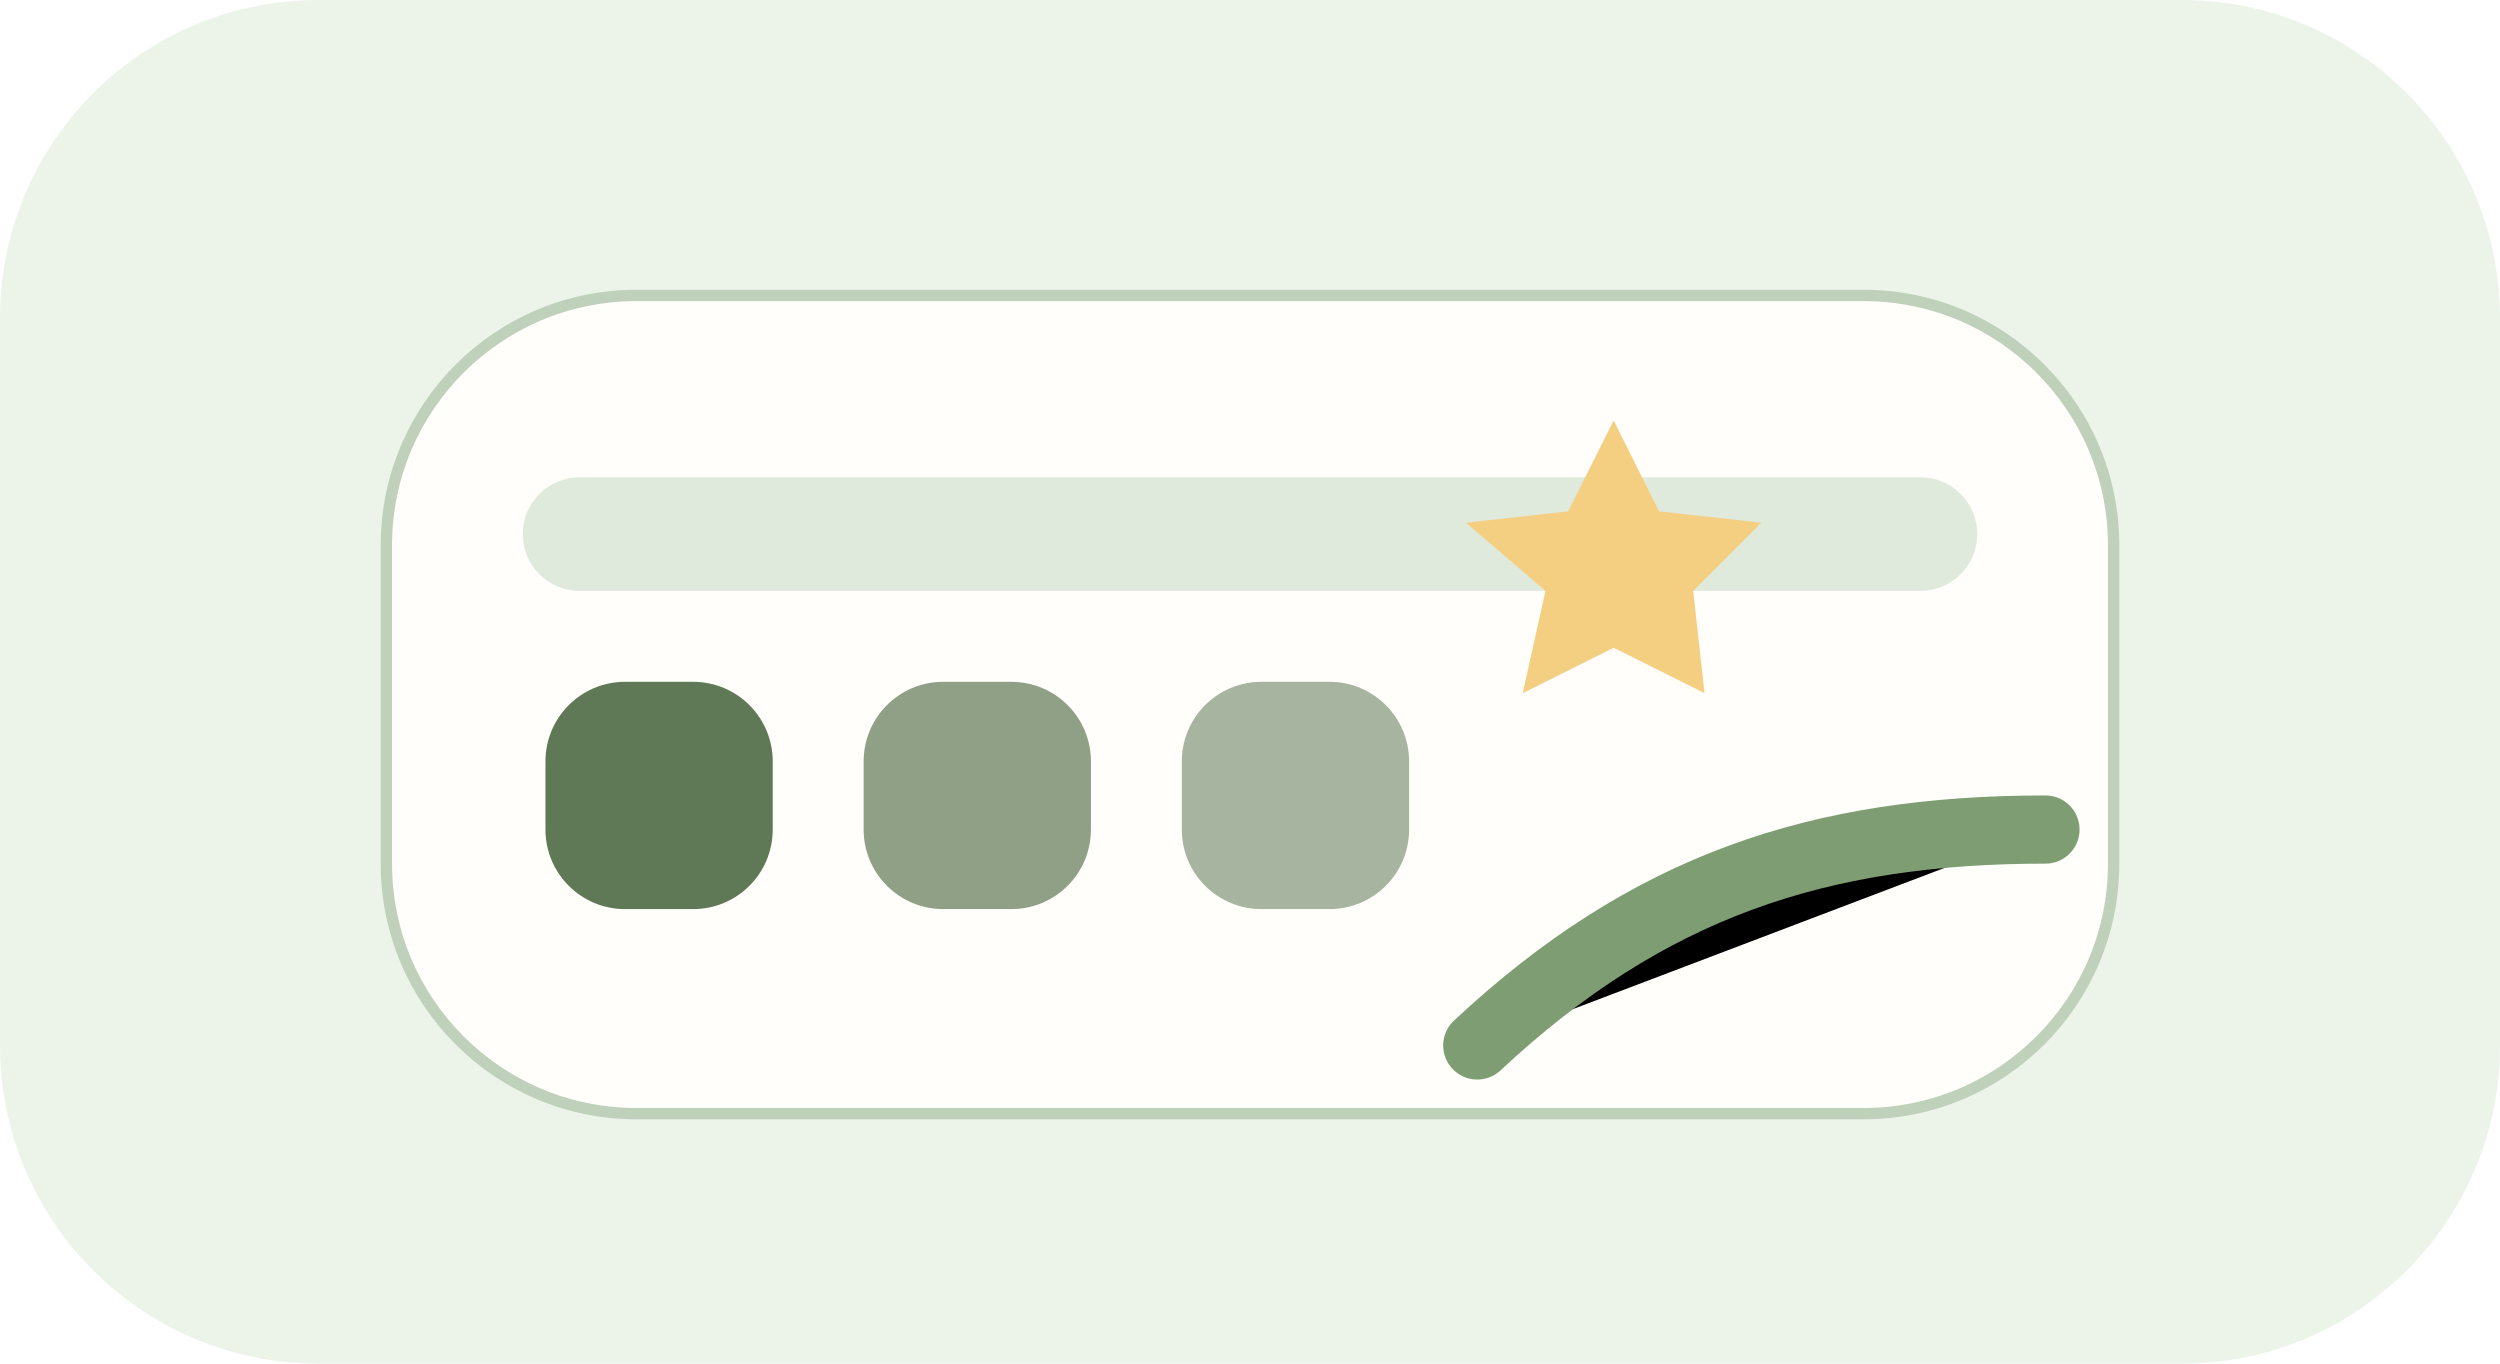
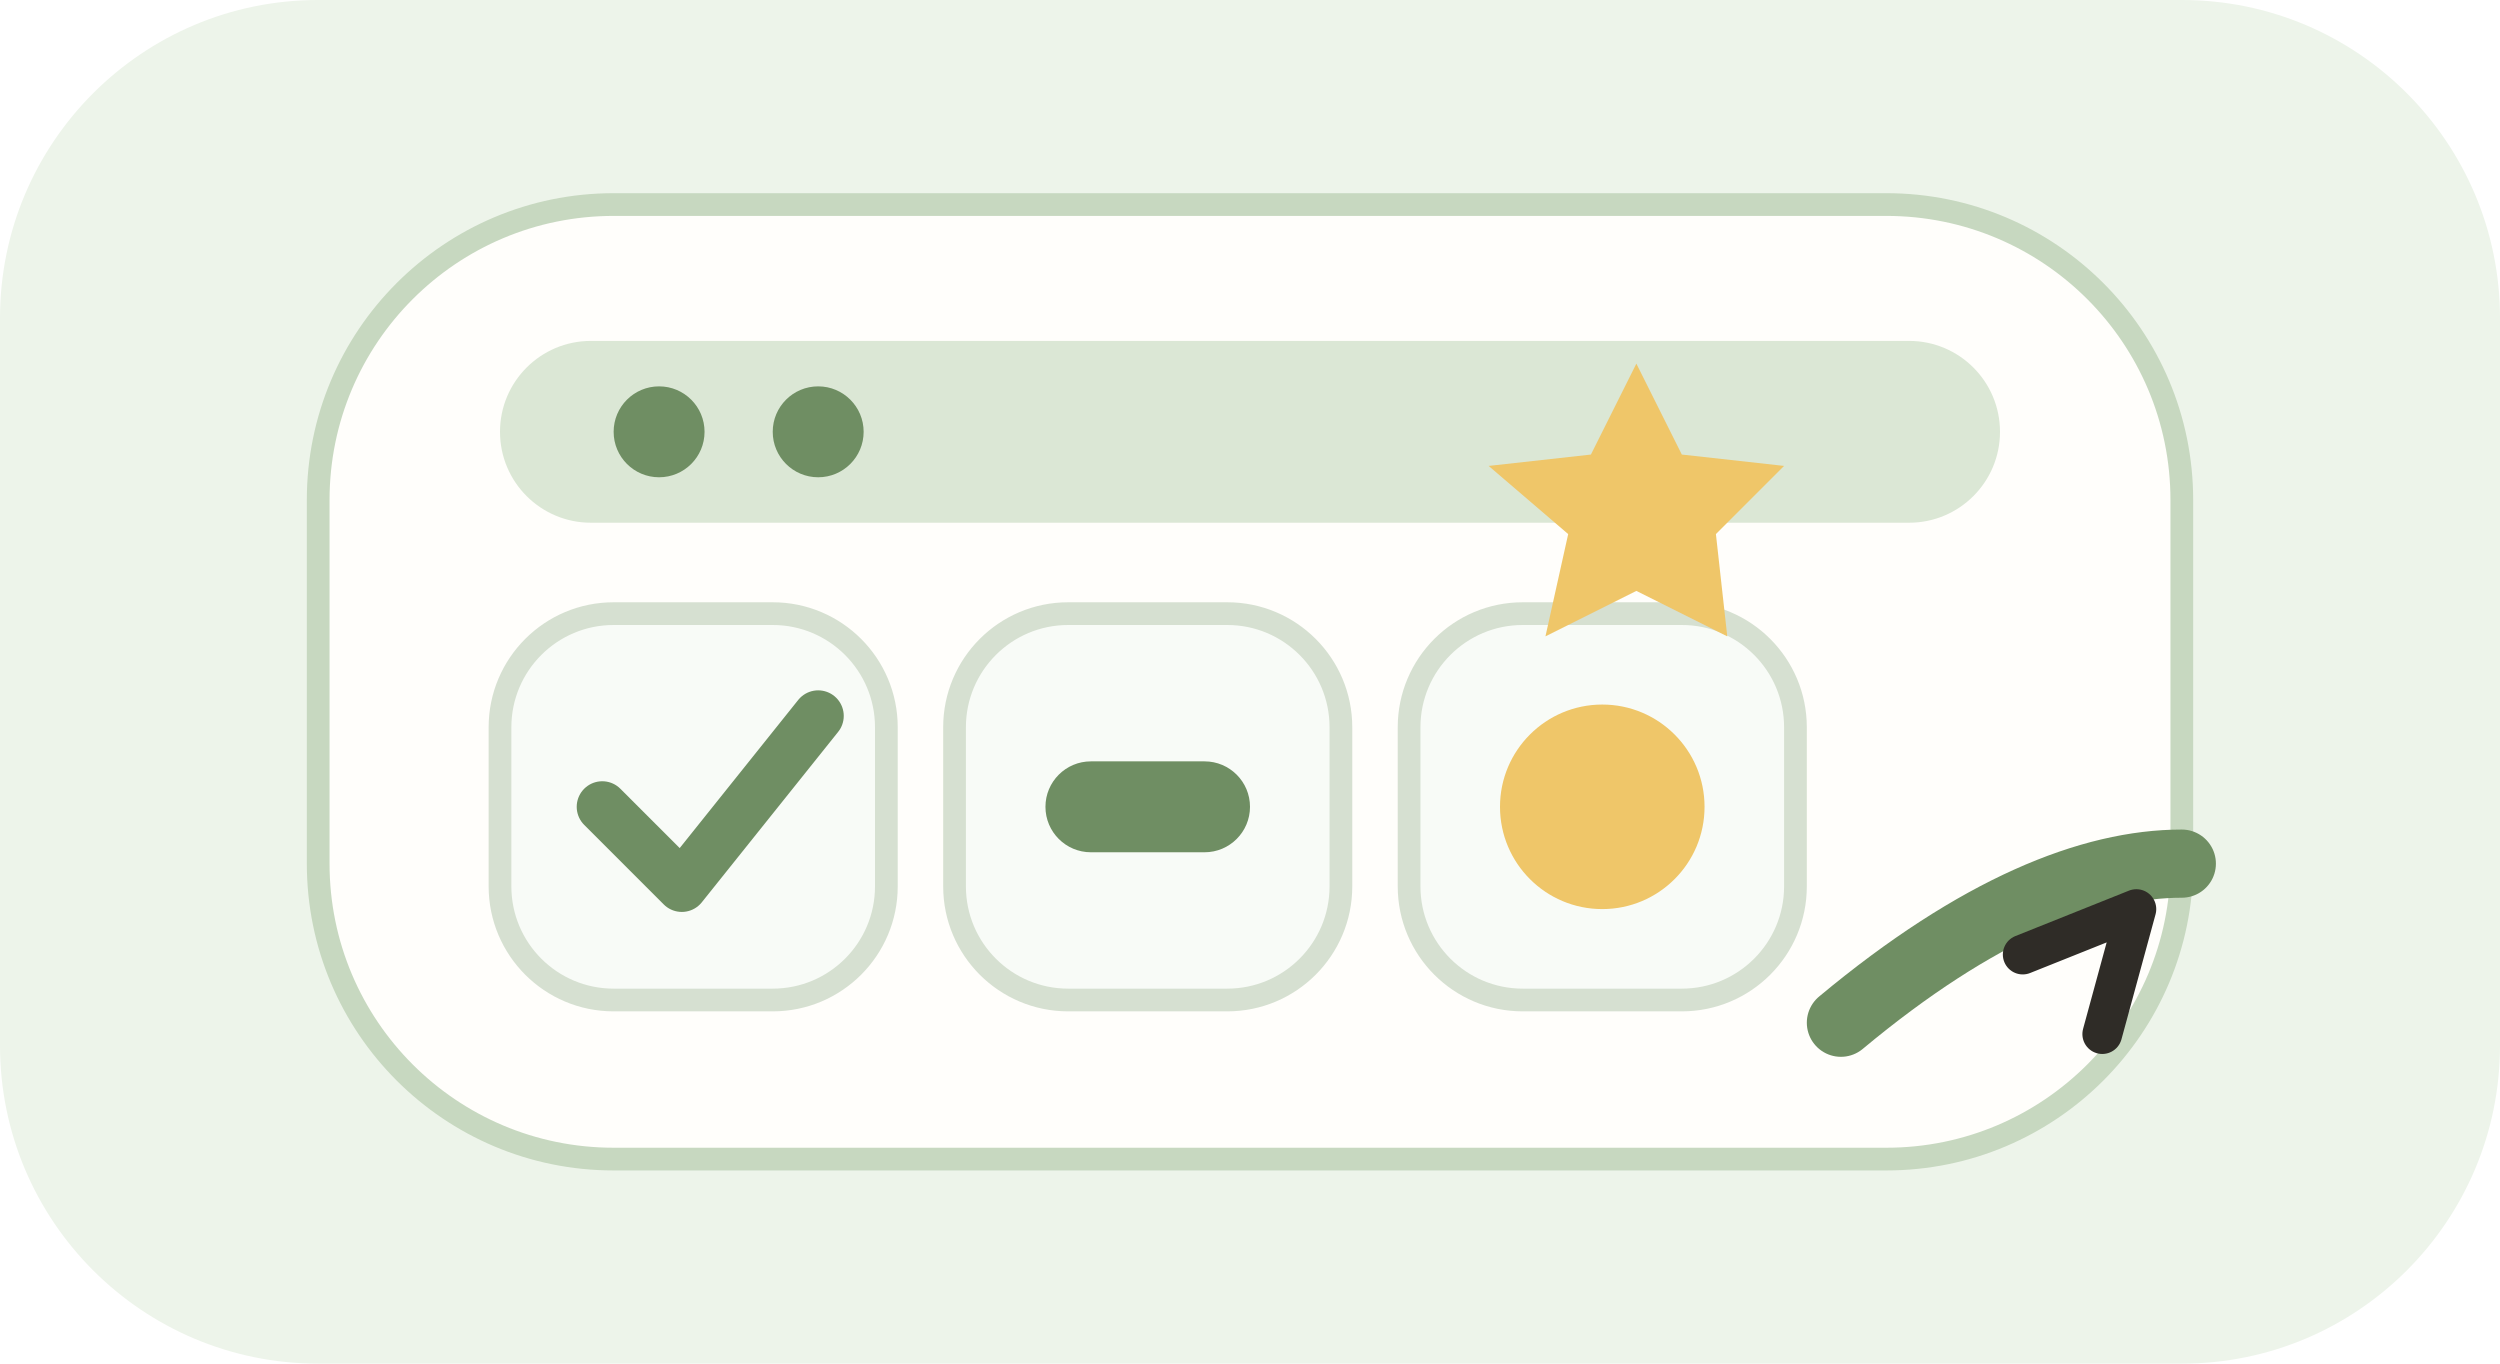
<svg xmlns="http://www.w3.org/2000/svg" viewBox="0 0 220 120">
-   <rect width="220" height="120" rx="28" fill="#ecf4ea" />
-   <rect x="34" y="26" width="152" height="72" rx="22" fill="#fffefb" stroke="#bfd0bb" />
-   <rect x="46" y="42" width="128" height="10" rx="5" fill="#dfeadc" />
-   <g fill="#5f7855">
-     <rect x="48" y="60" width="20" height="20" rx="7" />
-     <rect x="76" y="60" width="20" height="20" rx="7" opacity="0.7" />
-     <rect x="104" y="60" width="20" height="20" rx="7" opacity="0.55" />
-   </g>
-   <path d="M142 37l4 8 9 1-6 6 1 9-8-4-8 4 2-9-7-6 9-1z" fill="#f4cf82" />
-   <path d="M130 92c15-14 30-19 50-19" stroke="#7e9d73" stroke-width="6" stroke-linecap="round" />
+   <rect width="220" height="120" rx="28" fill="#edf4ea" />
+   <rect x="28" y="18" width="164" height="84" rx="26" fill="#fffefb" stroke="#c7d8c0" stroke-width="2" />
+   <rect x="44" y="30" width="132" height="16" rx="8" fill="#dbe7d5" />
+   <circle cx="58" cy="38" r="4" fill="#6f8e63" />
+   <circle cx="72" cy="38" r="4" fill="#6f8e63" />
+   <rect x="44" y="54" width="34" height="34" rx="10" fill="#f8fbf7" stroke="#d6e0d1" stroke-width="2" />
+   <rect x="84" y="54" width="34" height="34" rx="10" fill="#f8fbf7" stroke="#d6e0d1" stroke-width="2" />
+   <rect x="124" y="54" width="34" height="34" rx="10" fill="#f8fbf7" stroke="#d6e0d1" stroke-width="2" />
+   <path d="M53 71l7 7 12-15" fill="none" stroke="#6f8e63" stroke-width="4.5" stroke-linecap="round" stroke-linejoin="round" />
+   <rect x="92" y="67" width="18" height="8" rx="4" fill="#6f8e63" />
+   <circle cx="141" cy="71" r="9" fill="#efc669" />
+   <path d="M144 32l4 8 9 1-6 6 1 9-8-4-8 4 2-9-7-6 9-1z" fill="#efc669" />
+   <path d="M162 90c12-10 22-14 30-14" stroke="#6f8e63" stroke-width="6" stroke-linecap="round" />
+   <path d="M178 84l10-4-3 11" fill="none" stroke="#2f2c27" stroke-width="3.5" stroke-linecap="round" stroke-linejoin="round" />
</svg>
